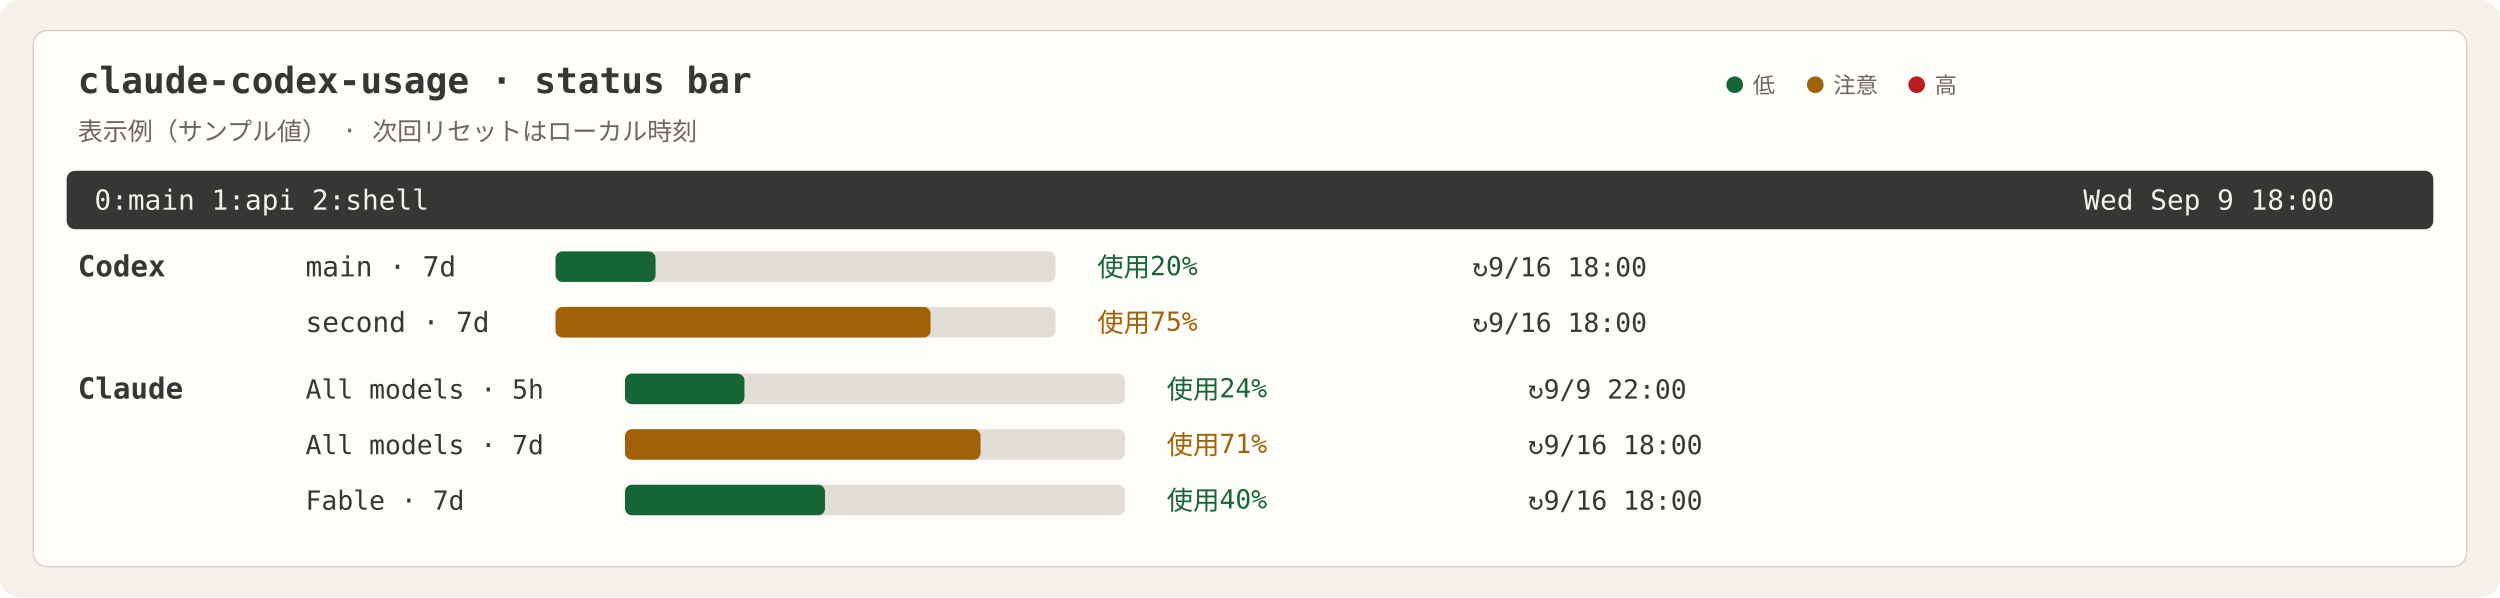
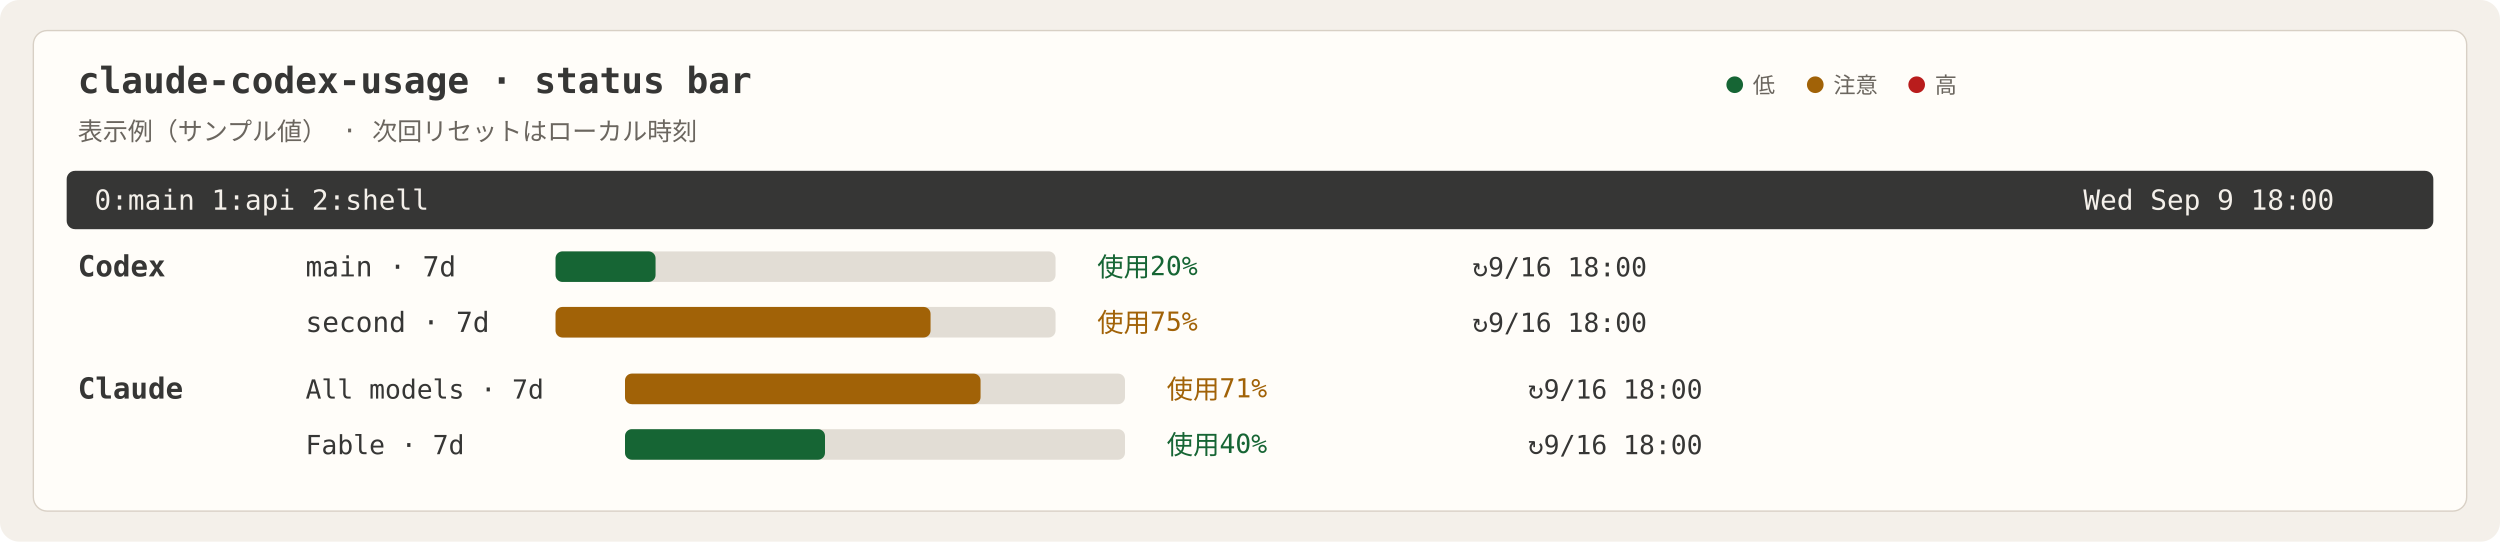
- <svg xmlns="http://www.w3.org/2000/svg" width="1800" height="430" viewBox="0 0 1800 430" role="img" aria-labelledby="title desc">
-   <rect width="1800" height="430" rx="14" fill="#F4F0EA" />
-   <rect x="24" y="22" width="1752" height="386" rx="10" fill="#fffdf9" stroke="#d8d0c5" />
+ <svg xmlns="http://www.w3.org/2000/svg" width="1800" height="390" viewBox="0 0 1800 390" role="img" aria-labelledby="title desc">
+   <rect width="1800" height="390" rx="14" fill="#F4F0EA" />
+   <rect x="24" y="22" width="1752" height="346" rx="10" fill="#fffdf9" stroke="#d8d0c5" />
  <g font-family="SFMono-Regular,Menlo,monospace">
    <text x="56" y="67" font-size="26" font-weight="700" fill="#363635">claude-codex-usage  ·  status bar</text>
    <text x="56" y="101" font-size="18" fill="#6b665f">表示例（サンプル値）  ·  次回リセットはローカル時刻</text>
    <circle cx="1249" cy="61" r="6" fill="#166534" />
    <text x="1262" y="67" font-size="16" fill="#6b665f">低</text>
    <circle cx="1307" cy="61" r="6" fill="#a16207" />
    <text x="1320" y="67" font-size="16" fill="#6b665f">注意</text>
    <circle cx="1380" cy="61" r="6" fill="#b91c1c" />
    <text x="1393" y="67" font-size="16" fill="#6b665f">高</text>
    <rect x="48" y="123" width="1704" height="42" rx="6" fill="#363635" />
    <text x="68" y="151" font-size="20" fill="#F4F0EA">0:main  1:api  2:shell</text>
    <text x="1500" y="151" font-size="20" fill="#F4F0EA">Wed Sep 9 18:00</text>
    <text x="56" y="199" font-size="21" font-weight="700" fill="#363635">Codex</text>
    <text x="220" y="199" font-size="20" fill="#363635">main  ·  7d</text>
    <rect x="400" y="181" width="360" height="22" rx="5" fill="#e2ddd5" />
    <rect x="400" y="181" width="72" height="22" rx="5" fill="#166534" />
    <text x="790" y="199" font-size="19" fill="#166534">使用20%</text>
    <text x="1060" y="199" font-size="19" fill="#363635">↻9/16 18:00</text>
    <text x="220" y="239" font-size="20" fill="#363635">second  ·  7d</text>
    <rect x="400" y="221" width="360" height="22" rx="5" fill="#e2ddd5" />
    <rect x="400" y="221" width="270" height="22" rx="5" fill="#a16207" />
    <text x="790" y="239" font-size="19" fill="#a16207">使用75%</text>
    <text x="1060" y="239" font-size="19" fill="#363635">↻9/16 18:00</text>
    <text x="56" y="287" font-size="21" font-weight="700" fill="#363635">Claude</text>
-     <text x="220" y="287" font-size="19" fill="#363635">All models  ·  5h</text>
+     <text x="220" y="287" font-size="19" fill="#363635">All models  ·  7d</text>
    <rect x="450" y="269" width="360" height="22" rx="5" fill="#e2ddd5" />
-     <rect x="450" y="269" width="86" height="22" rx="5" fill="#166534" />
-     <text x="840" y="287" font-size="19" fill="#166534">使用24%</text>
-     <text x="1100" y="287" font-size="19" fill="#363635">↻9/9 22:00</text>
-     <text x="220" y="327" font-size="19" fill="#363635">All models  ·  7d</text>
+     <rect x="450" y="269" width="256" height="22" rx="5" fill="#a16207" />
+     <text x="840" y="287" font-size="19" fill="#a16207">使用71%</text>
+     <text x="1100" y="287" font-size="19" fill="#363635">↻9/16 18:00</text>
+     <text x="220" y="327" font-size="19" fill="#363635">Fable  ·  7d</text>
    <rect x="450" y="309" width="360" height="22" rx="5" fill="#e2ddd5" />
-     <rect x="450" y="309" width="256" height="22" rx="5" fill="#a16207" />
-     <text x="840" y="327" font-size="19" fill="#a16207">使用71%</text>
+     <rect x="450" y="309" width="144" height="22" rx="5" fill="#166534" />
+     <text x="840" y="327" font-size="19" fill="#166534">使用40%</text>
    <text x="1100" y="327" font-size="19" fill="#363635">↻9/16 18:00</text>
-     <text x="220" y="367" font-size="19" fill="#363635">Fable  ·  7d</text>
-     <rect x="450" y="349" width="360" height="22" rx="5" fill="#e2ddd5" />
-     <rect x="450" y="349" width="144" height="22" rx="5" fill="#166534" />
-     <text x="840" y="367" font-size="19" fill="#166534">使用40%</text>
-     <text x="1100" y="367" font-size="19" fill="#363635">↻9/16 18:00</text>
  </g>
</svg>
